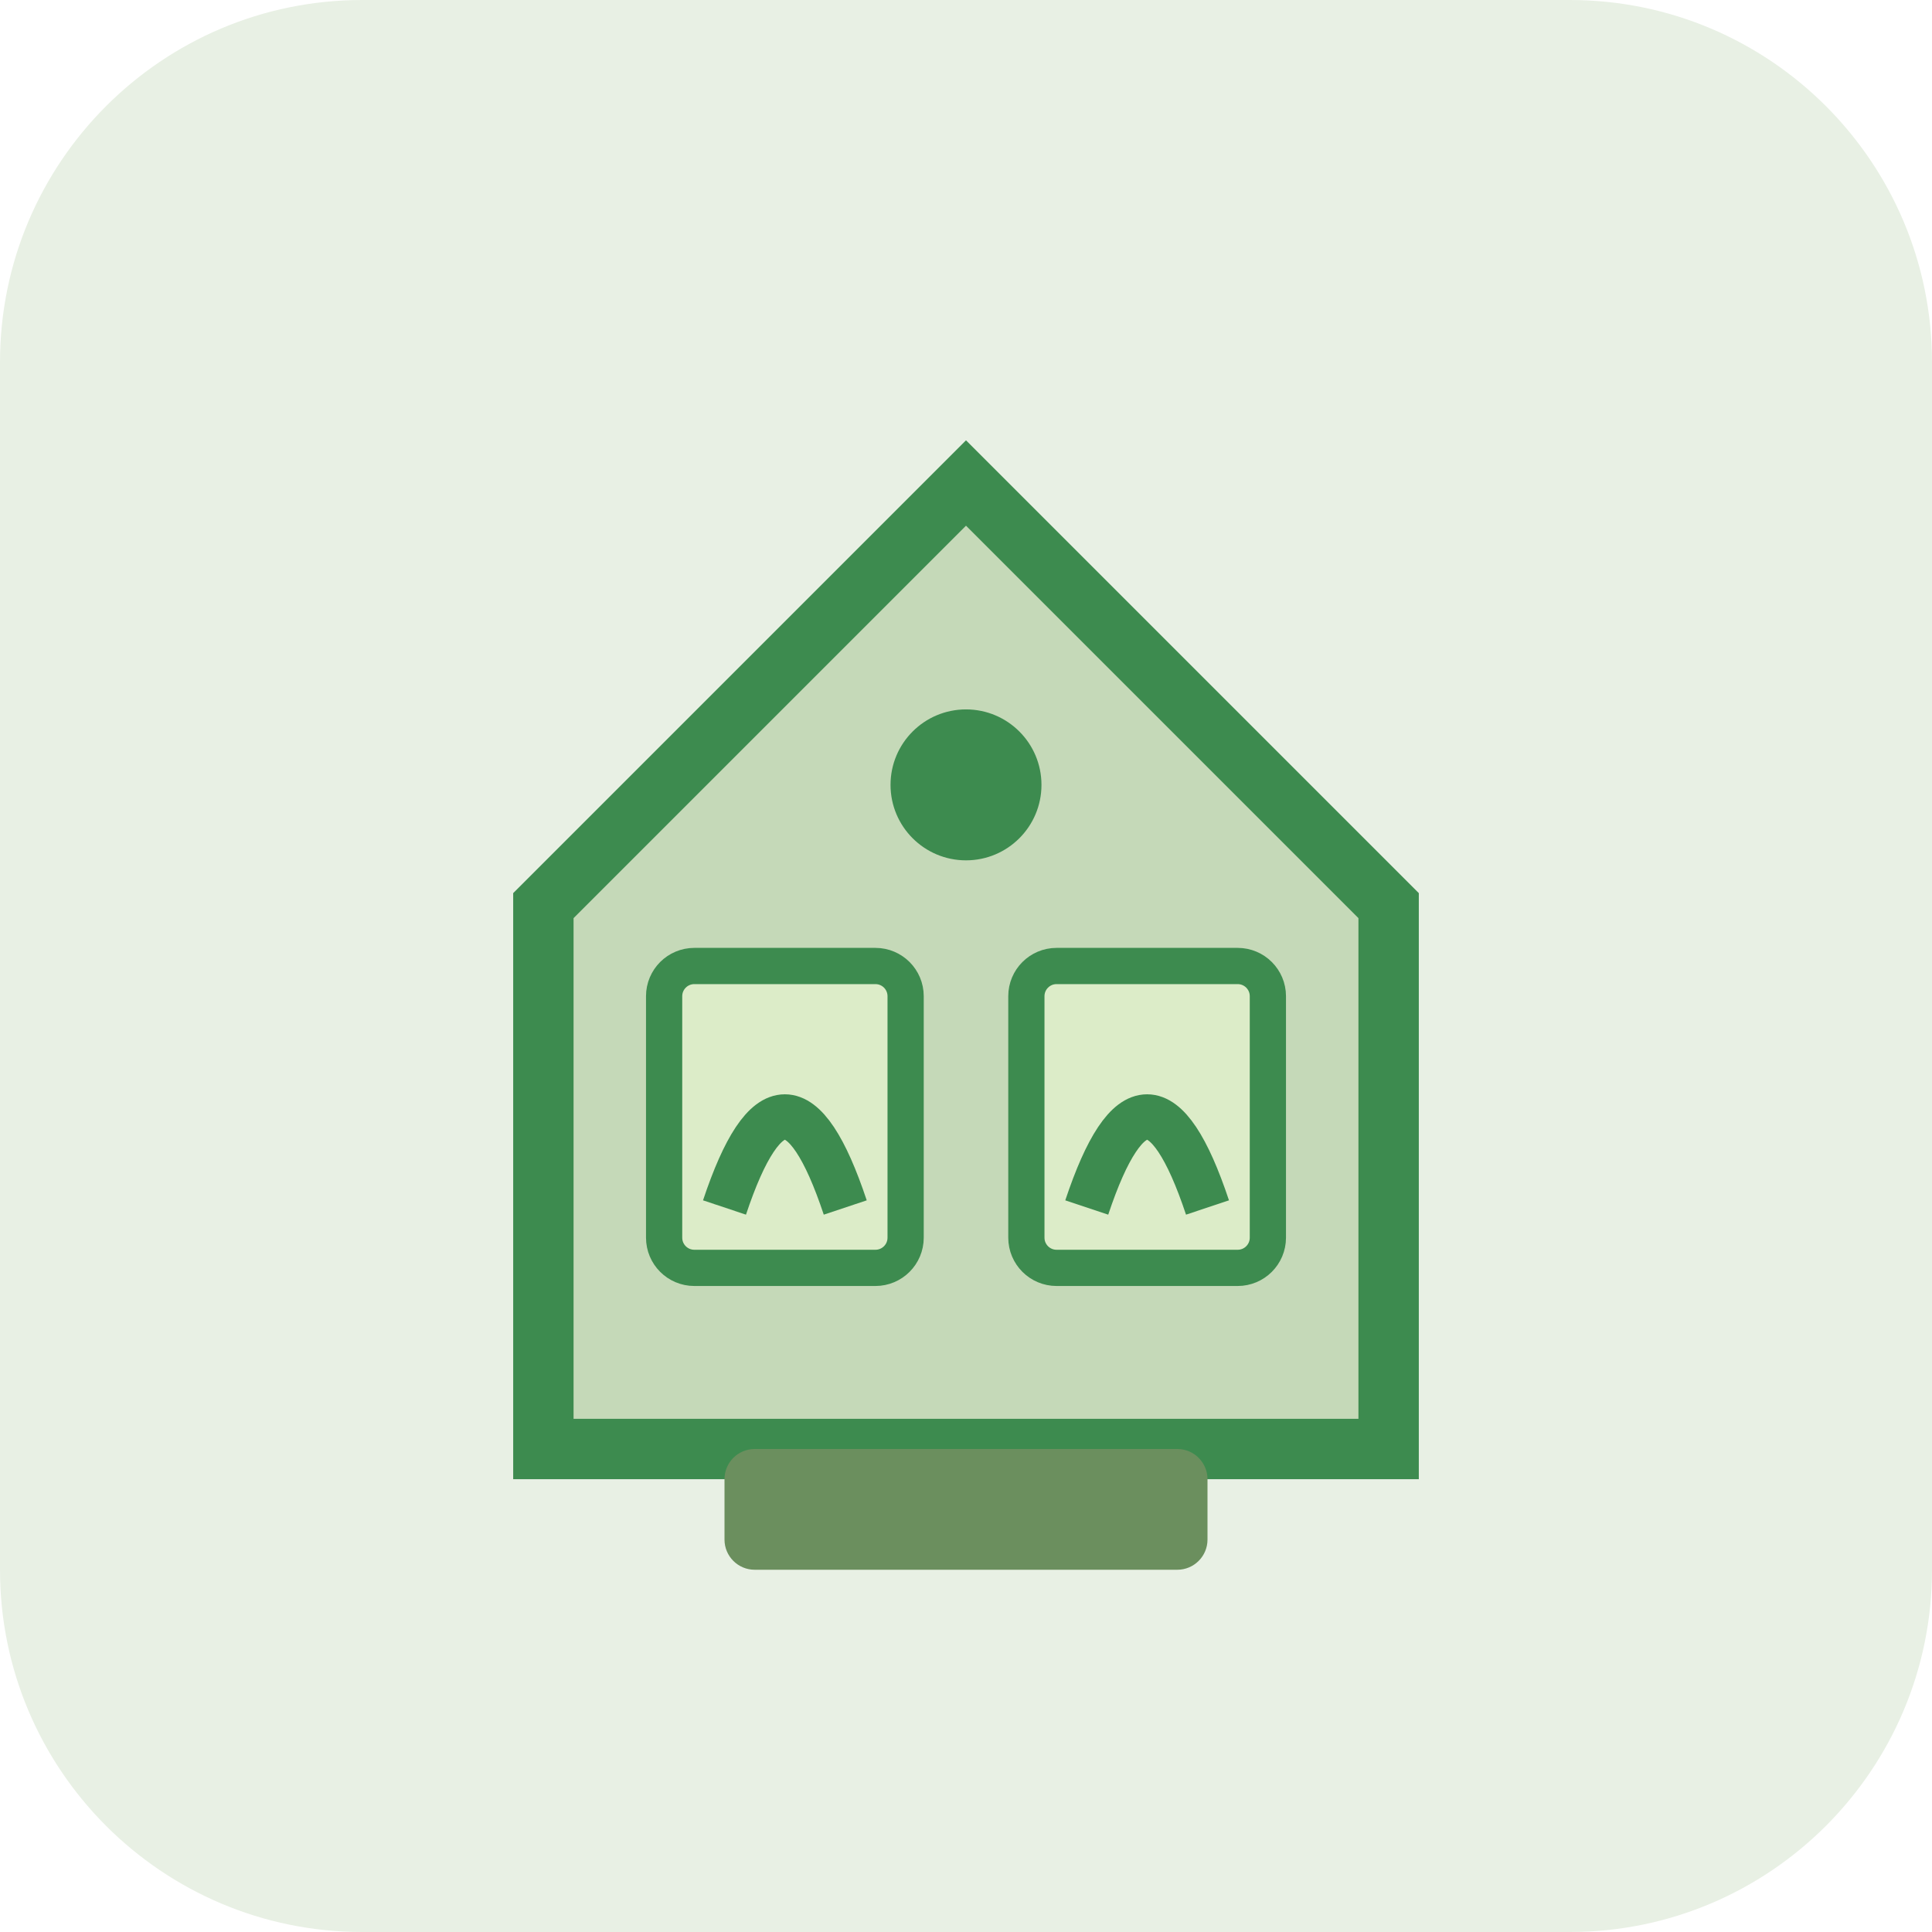
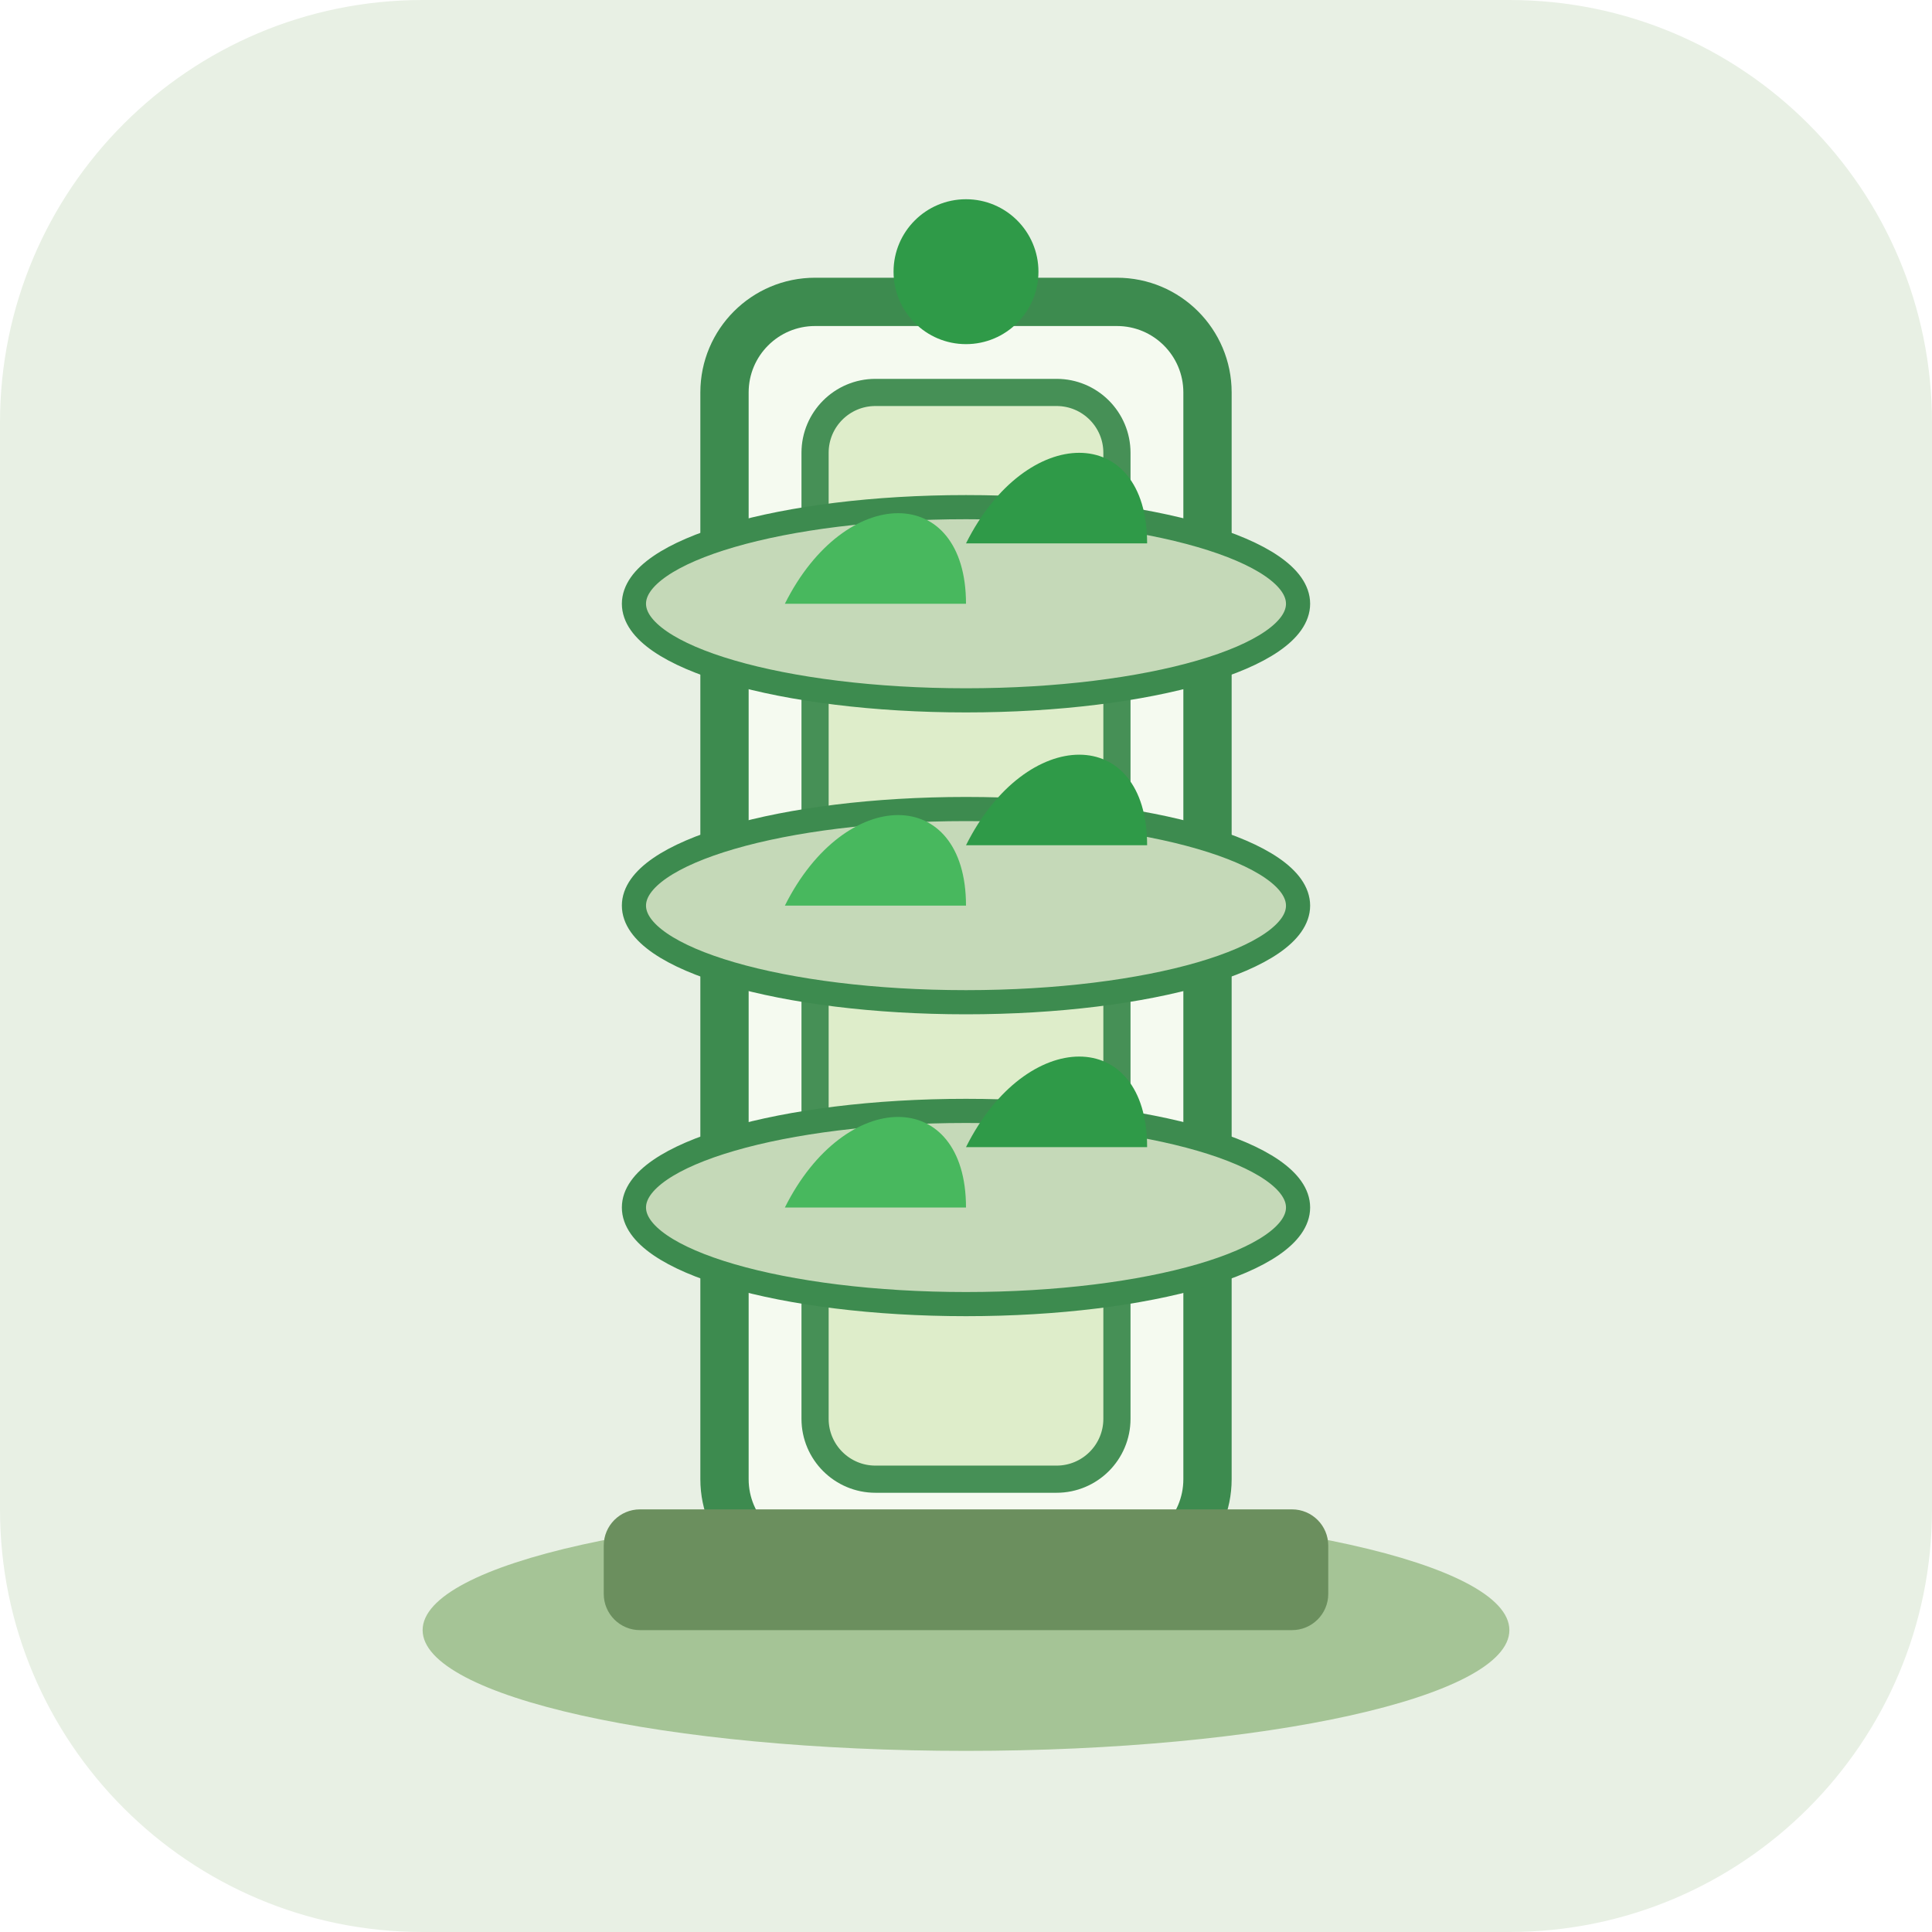
<svg xmlns="http://www.w3.org/2000/svg" viewBox="0 0 64 64" fill="none">
-   <rect width="64" height="64" rx="12" fill="#e8f0e4" />
-   <path d="M18 48 L18 30 L32 16 L46 30 L46 48 Z" fill="#c5d9b8" stroke="#3d8b4f" stroke-width="2" />
-   <rect x="22" y="32" width="8" height="10" rx="1" fill="#dcecc8" stroke="#3d8b4f" stroke-width="1.2" />
-   <rect x="34" y="32" width="8" height="10" rx="1" fill="#dcecc8" stroke="#3d8b4f" stroke-width="1.2" />
-   <path d="M24 40 Q26 34 28 40" fill="none" stroke="#3d8b4f" stroke-width="1.5" />
-   <path d="M36 40 Q38 34 40 40" fill="none" stroke="#3d8b4f" stroke-width="1.5" />
-   <circle cx="32" cy="26" r="2.5" fill="#3d8b4f" />
-   <rect x="24" y="48" width="16" height="4" rx="1" fill="#6b8f5e" />
+   <rect width="64" height="64" rx="14" fill="#e8f0e4" />
+   <ellipse cx="32" cy="54" rx="18" ry="4" fill="#a5c496" />
+   <rect x="24" y="10" width="16" height="42" rx="3" fill="#f5faf0" stroke="#3d8b4f" stroke-width="1.6" />
+   <rect x="27" y="13" width="10" height="36" rx="2" fill="#dcecc8" stroke="#3d8b4f" stroke-width="0.9" opacity="0.95" />
+   <ellipse cx="32" cy="20" rx="11" ry="3.2" fill="#c5d9b8" stroke="#3d8b4f" stroke-width="0.8" />
+   <ellipse cx="32" cy="30" rx="11" ry="3.2" fill="#c5d9b8" stroke="#3d8b4f" stroke-width="0.8" />
+   <ellipse cx="32" cy="40" rx="11" ry="3.2" fill="#c5d9b8" stroke="#3d8b4f" stroke-width="0.8" />
+   <path d="M26 20c2-4 6-4 6 0" fill="#48b85e" />
+   <path d="M32 18c2-4 6-4 6 0" fill="#2f9a48" />
+   <path d="M26 30c2-4 6-4 6 0" fill="#48b85e" />
+   <path d="M32 28c2-4 6-4 6 0" fill="#2f9a48" />
+   <path d="M26 40c2-4 6-4 6 0" fill="#48b85e" />
+   <path d="M32 38c2-4 6-4 6 0" fill="#2f9a48" />
+   <circle cx="32" cy="9" r="2.4" fill="#2f9a48" />
+   <rect x="20" y="50" width="24" height="4" rx="1.2" fill="#6b8f5e" />
</svg>
